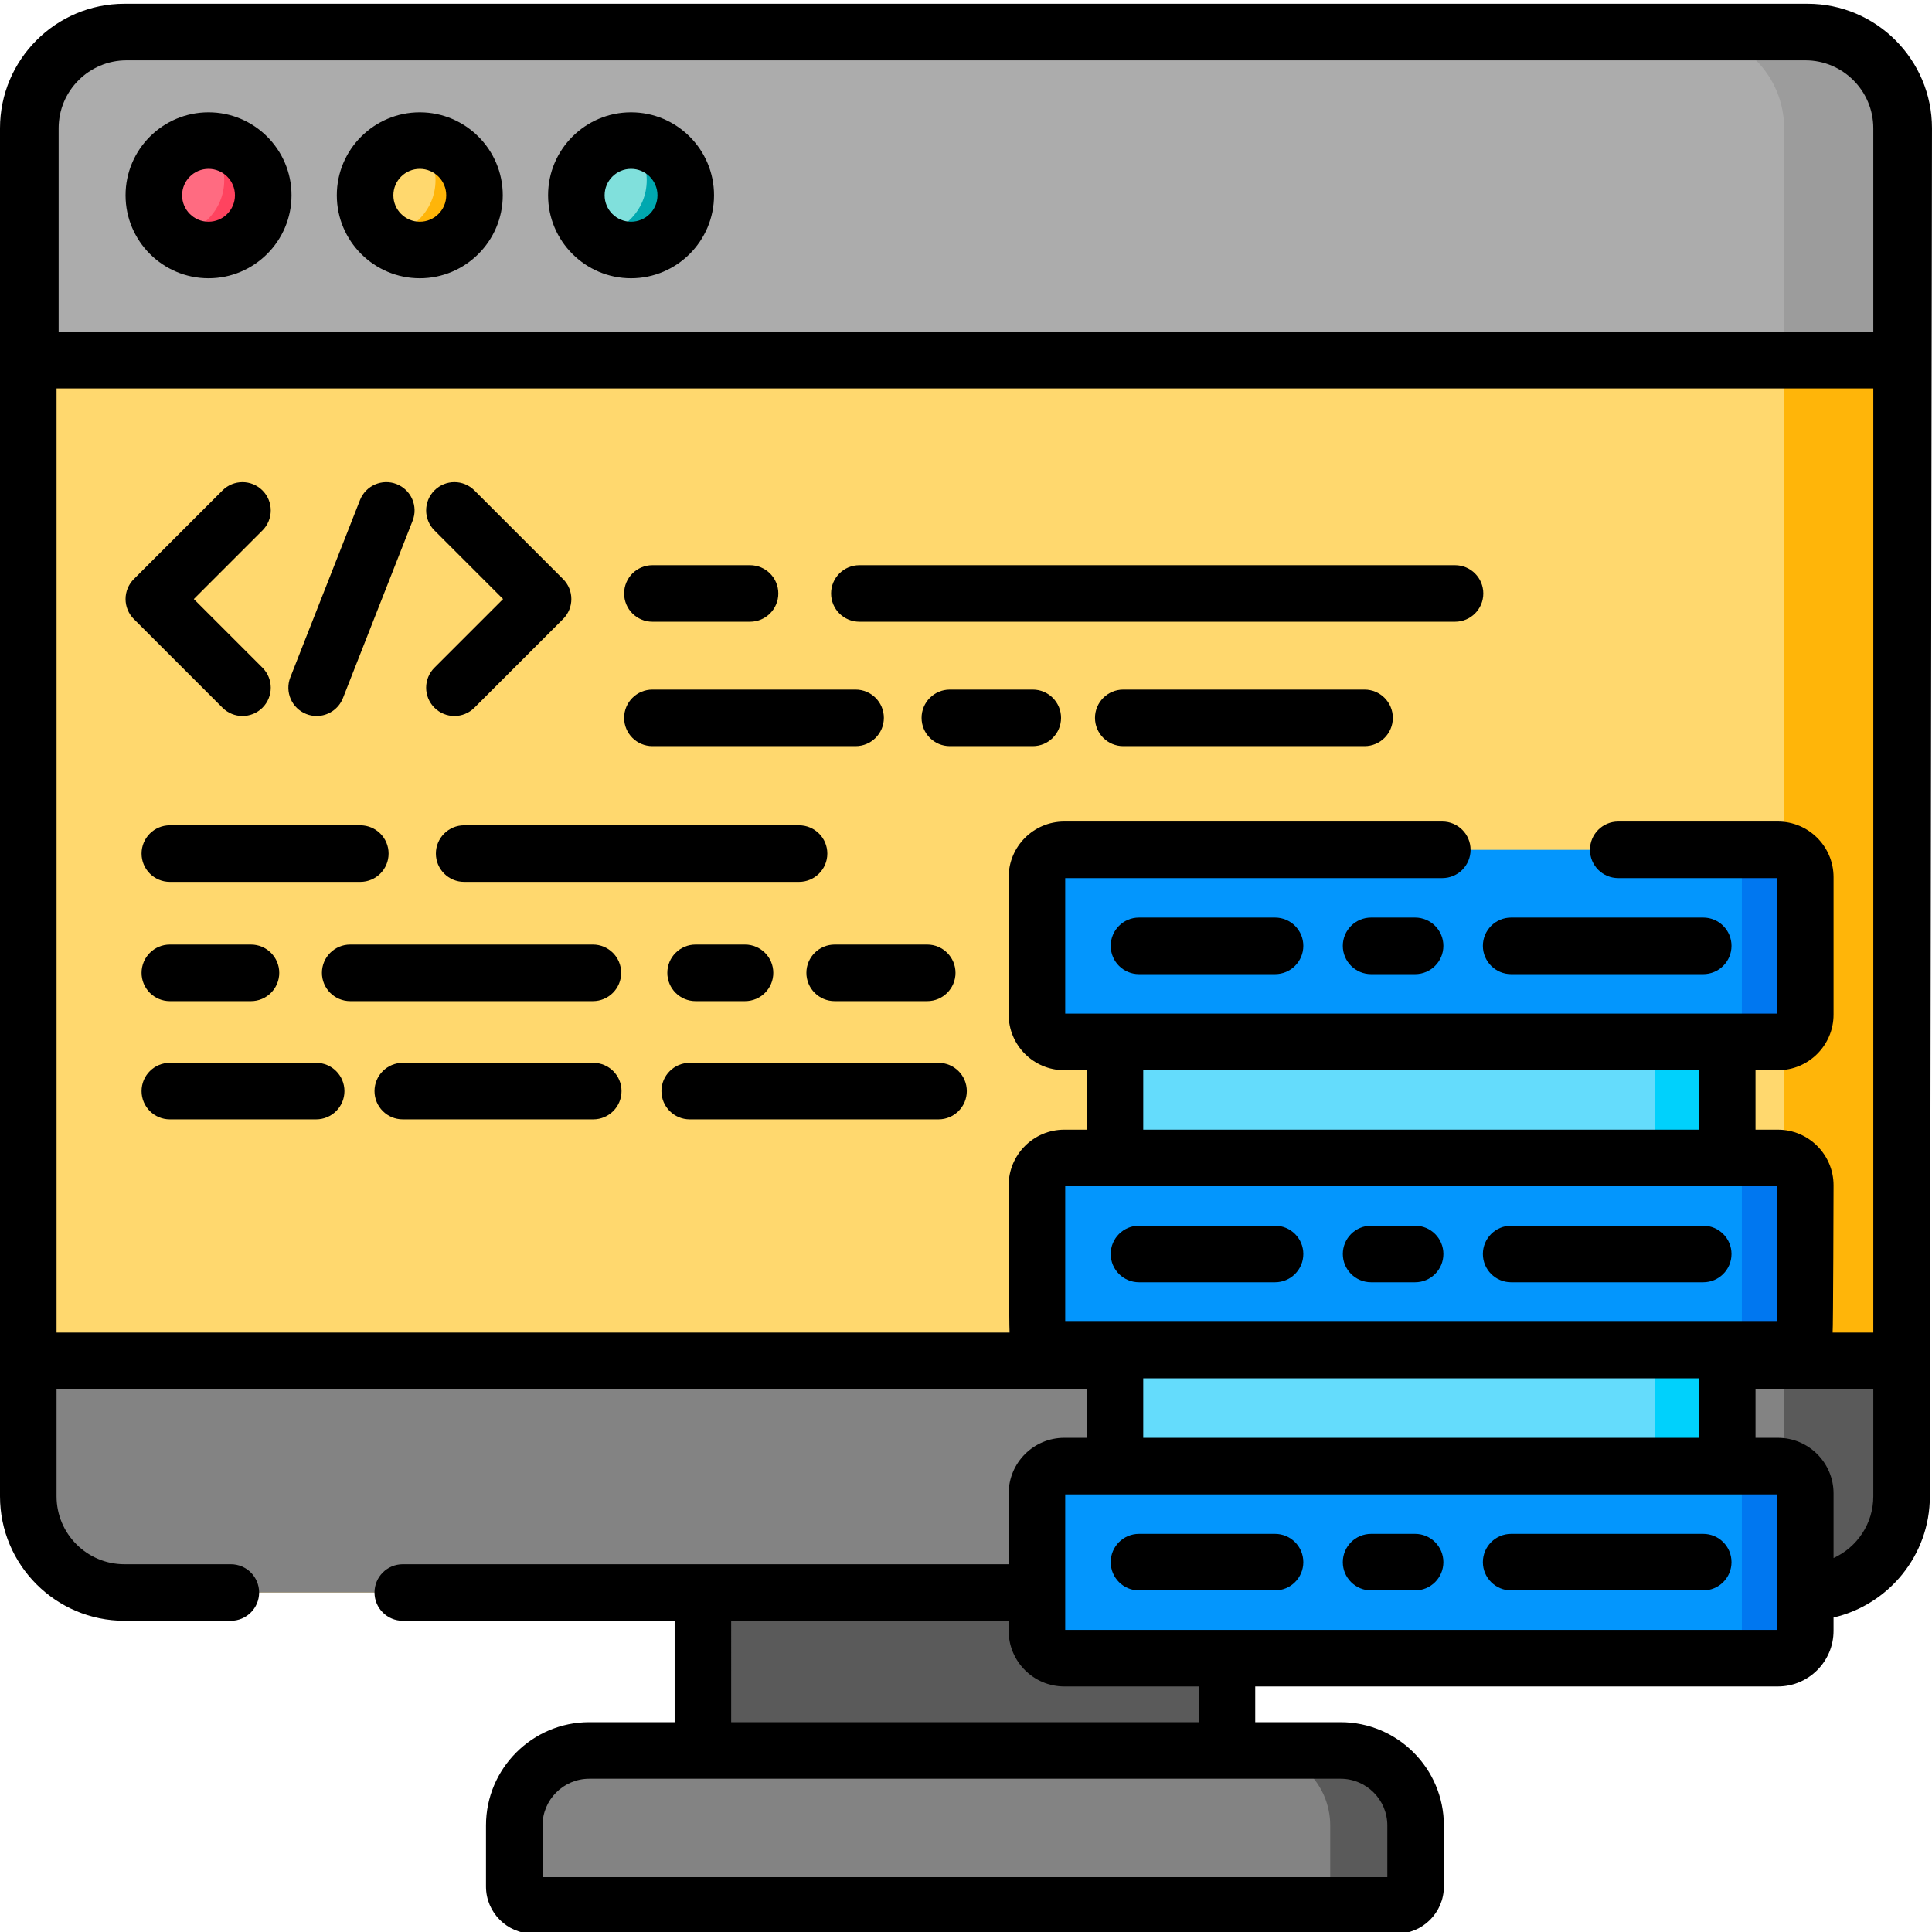
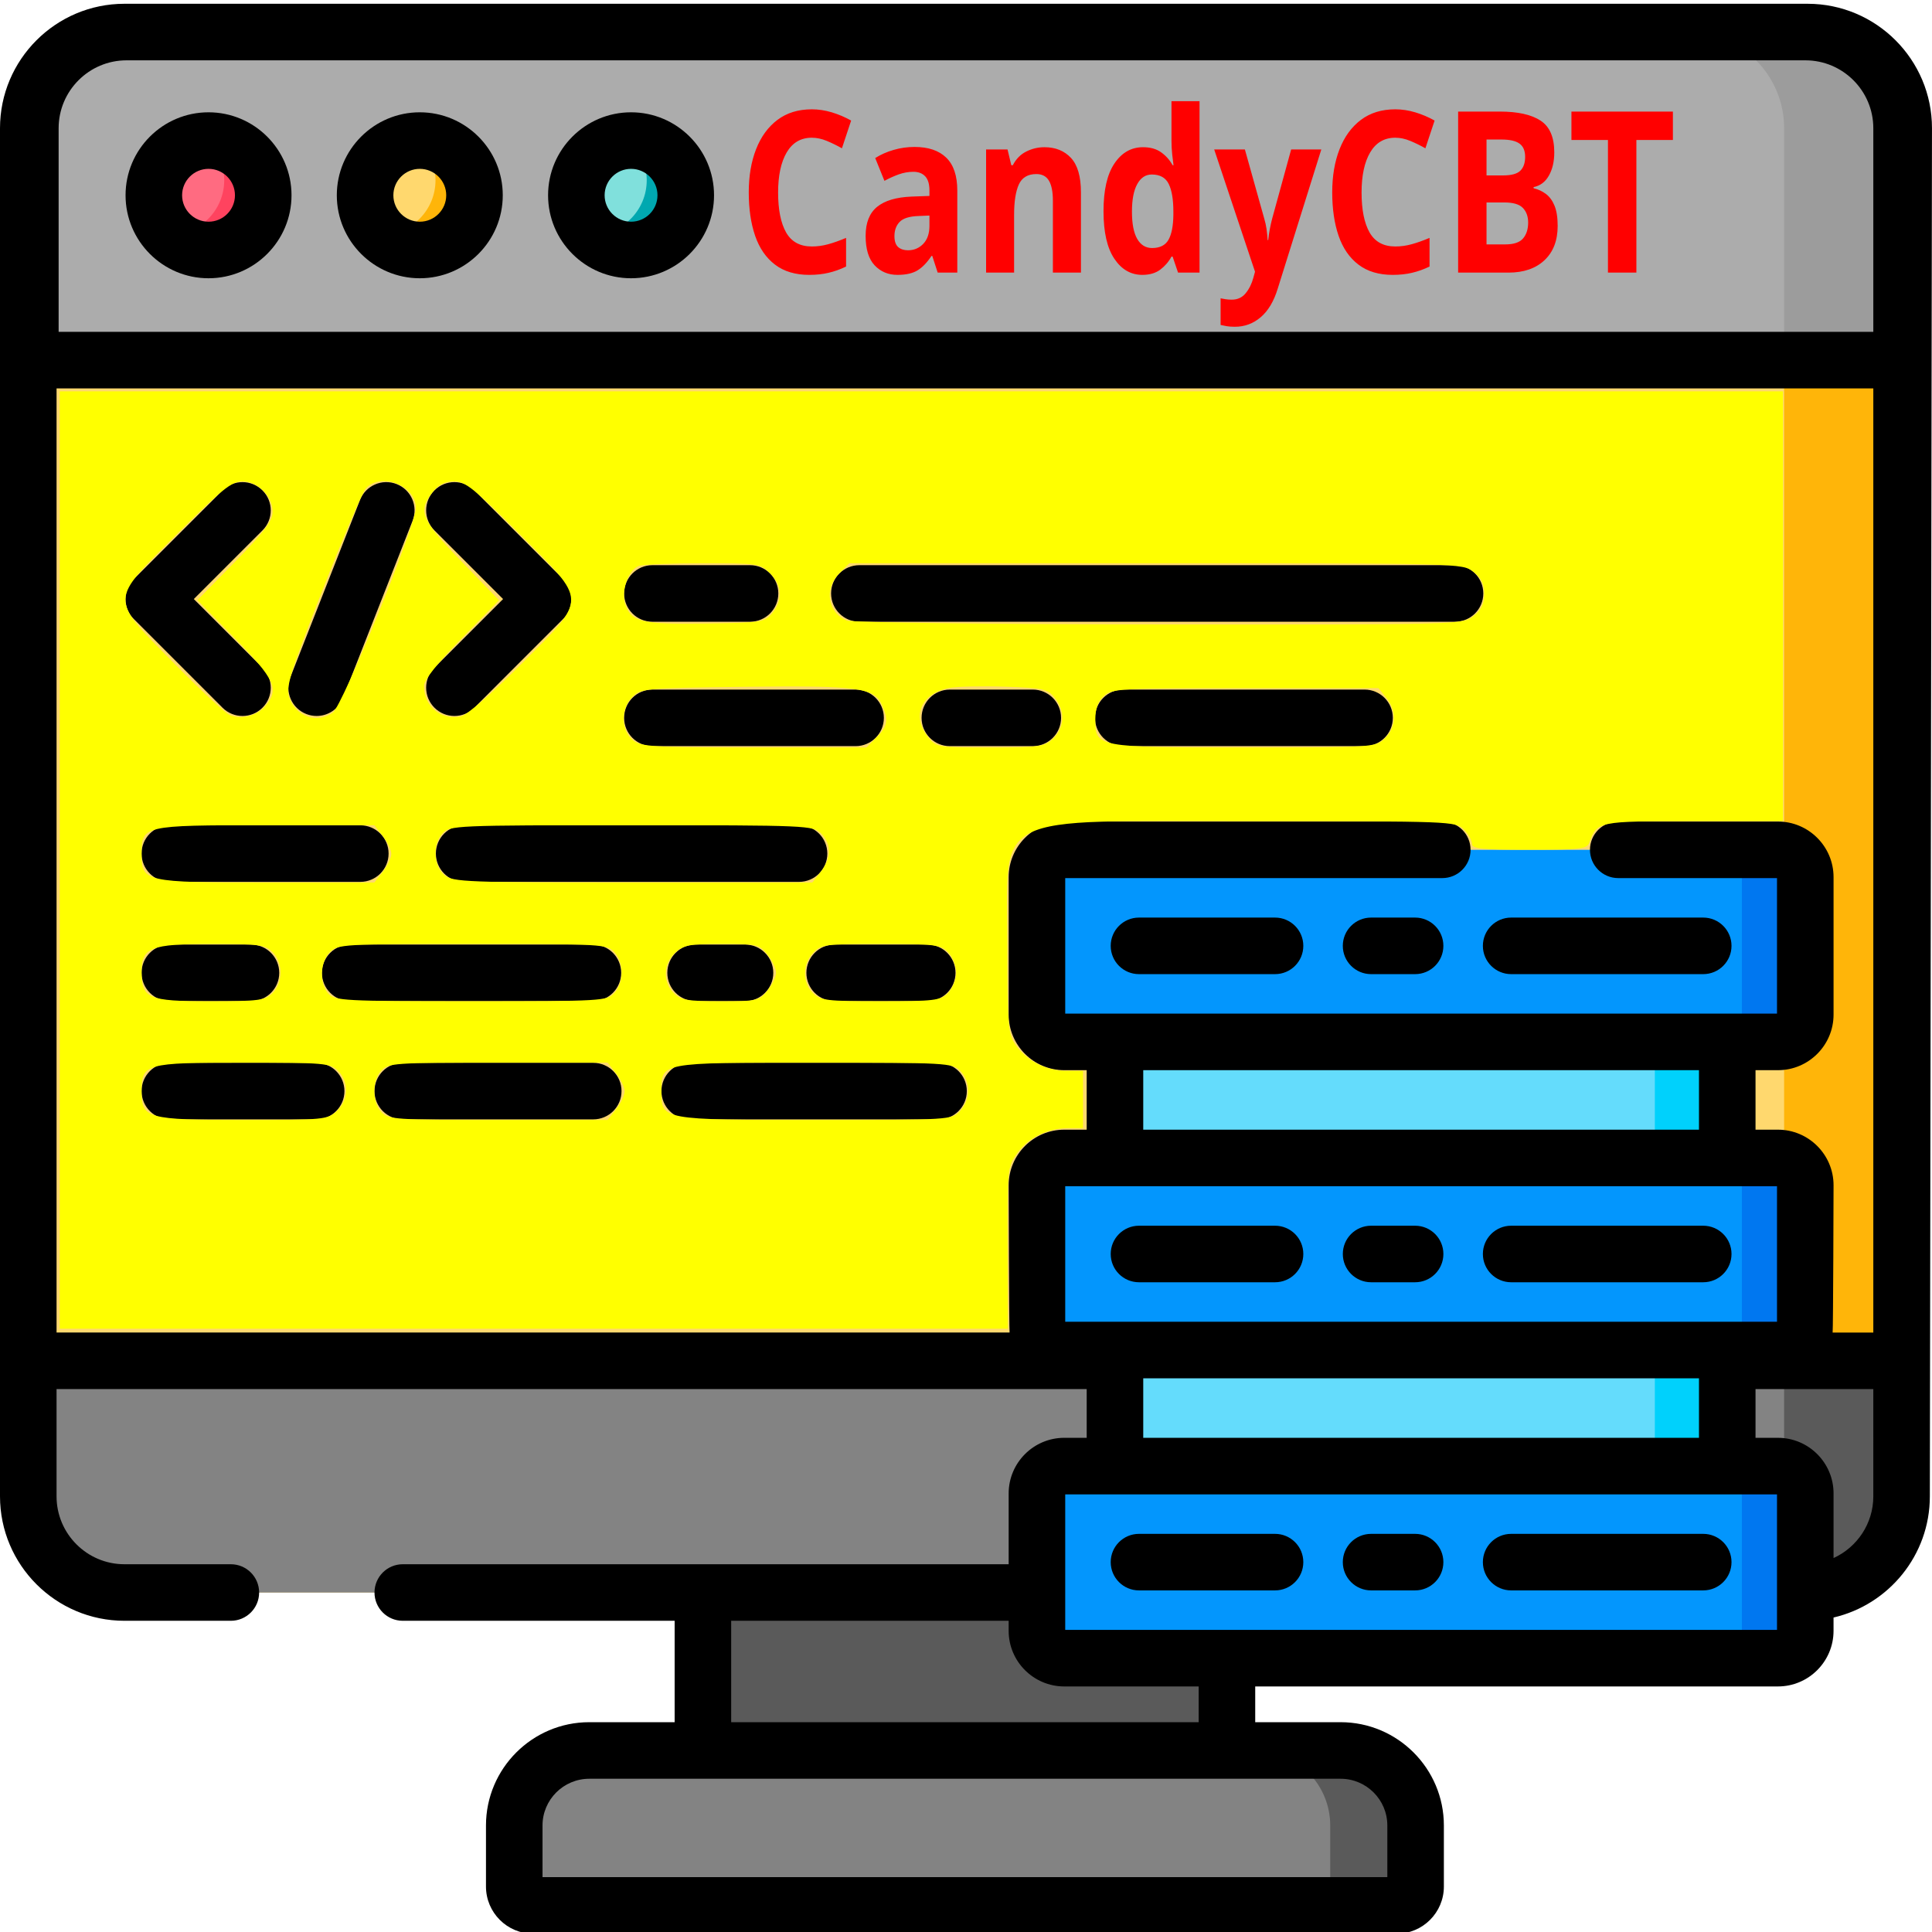
- <svg xmlns="http://www.w3.org/2000/svg" height="511pt" viewBox="0 0 511.998 511" width="511pt">
-   <path d="m478.453 421.531h-445.473c-14.078 0-25.488-11.41-25.488-25.484v-362.566c0-14.078 11.41-25.488 25.488-25.488h445.473c14.074 0 25.484 11.41 25.484 25.488v362.566c0 14.074-11.41 25.484-25.484 25.484zm0 0" fill="#ffd86e" />
-   <path d="m503.941 33.48v362.566c0 14.074-11.41 25.484-25.484 25.484h-31.133c14.078 0 25.484-11.41 25.484-25.484v-362.566c0-14.074-11.406-25.484-25.484-25.484h31.133c14.074 0 25.484 11.41 25.484 25.484zm0 0" fill="#ffb509" />
-   <path d="m503.938 360.129h-496.445v35.918c0 14.074 11.41 25.484 25.488 25.484h445.473c14.074 0 25.484-11.41 25.484-25.484zm0 0" fill="#838383" />
-   <path d="m503.941 360.129v35.918c0 14.074-11.41 25.484-25.484 25.484h-31.133c14.078 0 25.484-11.41 25.484-25.484v-35.918zm0 0" fill="#5a5a5a" />
-   <path d="m504.508 94.934h-496.461v-61.457c0-14.074 11.41-25.484 25.484-25.484h445.492c14.074 0 25.484 11.41 25.484 25.484zm0 0" fill="#acacac" />
-   <path d="m504.512 33.473v61.465h-31.703v-61.465c0-14.066-11.406-25.477-25.484-25.477h31.699c14.078 0 25.488 11.41 25.488 25.477zm0 0" fill="#9c9c9c" />
-   <path d="m186.277 421.531h138.875v41.859h-138.875zm0 0" fill="#5a5a5a" />
-   <path d="m370.152 504.453h-228.875c-2.758 0-4.996-2.238-4.996-4.996v-16.188c0-10.977 8.902-19.879 19.879-19.879h199.113c10.977 0 19.875 8.902 19.875 19.879v16.188c0 2.762-2.234 4.996-4.996 4.996zm0 0" fill="#838383" />
-   <path d="m375.148 483.266v16.195c0 2.758-2.238 4.996-4.996 4.996h-17.633v-21.191c0-10.969-8.902-19.871-19.871-19.871h22.629c10.973 0 19.871 8.898 19.871 19.871zm0 0" fill="#5a5a5a" />
-   <path d="m295.477 275.613h162.258v30.754h-162.258zm0 0" fill="#64dcfc" />
-   <path d="m295.477 357.273h162.258v30.758h-162.258zm0 0" fill="#64dcfc" />
-   <path d="m438.551 275.613h19.184v30.754h-19.184zm0 0" fill="#00d1fc" />
-   <path d="m438.551 357.273h19.184v30.758h-19.184zm0 0" fill="#00d1fc" />
-   <g fill="#0396fd">
-     <path d="m471.172 275.613h-189.129c-4 0-7.246-3.242-7.246-7.242v-36.418c0-4 3.246-7.246 7.246-7.246h189.129c4 0 7.246 3.246 7.246 7.246v36.418c0 4-3.246 7.242-7.246 7.242zm0 0" />
-     <path d="m471.172 357.273h-189.129c-4 0-7.246-3.242-7.246-7.242v-36.418c0-4 3.246-7.246 7.246-7.246h189.129c4 0 7.246 3.246 7.246 7.246v36.418c0 4-3.246 7.242-7.246 7.242zm0 0" />
-     <path d="m471.172 438.934h-189.129c-4 0-7.246-3.242-7.246-7.242v-36.418c0-4.004 3.246-7.246 7.246-7.246h189.129c4 0 7.246 3.242 7.246 7.246v36.418c0 4-3.246 7.242-7.246 7.242zm0 0" />
-   </g>
-   <path d="m478.414 231.953v36.418c0 3.996-3.234 7.242-7.242 7.242h-16.805c4.008 0 7.242-3.246 7.242-7.242v-36.418c0-3.996-3.234-7.242-7.242-7.242h16.805c4.008 0 7.242 3.246 7.242 7.242zm0 0" fill="#0077f0" />
-   <path d="m478.414 313.609v36.418c0 4.004-3.234 7.242-7.242 7.242h-16.805c4.008 0 7.242-3.238 7.242-7.242v-36.418c0-3.996-3.234-7.242-7.242-7.242h16.805c4.008 0 7.242 3.246 7.242 7.242zm0 0" fill="#0077f0" />
-   <path d="m478.414 395.277v36.414c0 3.996-3.234 7.246-7.242 7.246h-16.805c4.008 0 7.242-3.25 7.242-7.246v-36.414c0-4.008-3.234-7.246-7.242-7.246h16.805c4.008 0 7.242 3.238 7.242 7.246zm0 0" fill="#0077f0" />
-   <path d="m69.758 51.25c0 8.008-6.488 14.5-14.496 14.5-8.008 0-14.496-6.492-14.496-14.5 0-8.004 6.488-14.496 14.496-14.496 8.008 0 14.496 6.492 14.496 14.496zm0 0" fill="#ff6b81" />
-   <path d="m125.746 51.25c0 8.008-6.492 14.5-14.496 14.5-8.008 0-14.5-6.492-14.5-14.5 0-8.004 6.492-14.496 14.5-14.496 8.004 0 14.496 6.492 14.496 14.496zm0 0" fill="#ffd86e" />
-   <path d="m181.73 51.25c0 8.008-6.488 14.5-14.496 14.5-8.004 0-14.496-6.492-14.496-14.5 0-8.004 6.492-14.496 14.496-14.496 8.008 0 14.496 6.492 14.496 14.496zm0 0" fill="#80e0dc" />
-   <path d="m69.754 51.258c0 8-6.484 14.484-14.488 14.484-3.875 0-7.402-1.52-10-4.004 7.844-.172 14.156-6.586 14.156-14.477 0-4.137-1.727-7.855-4.496-10.492.113-.012.23-.012.34-.012 8.004 0 14.488 6.484 14.488 14.5zm0 0" fill="#ff435f" />
-   <path d="m125.742 51.258c0 8-6.484 14.484-14.496 14.484-3.875 0-7.395-1.52-10-4.004 7.852-.172 14.168-6.586 14.168-14.477 0-4.137-1.73-7.855-4.496-10.492.109-.012.219-.012.328-.012 8.012 0 14.496 6.484 14.496 14.5zm0 0" fill="#ffb509" />
-   <path d="m181.734 51.258c0 8-6.496 14.484-14.5 14.484-3.875 0-7.391-1.52-10-4.004 7.855-.172 14.156-6.586 14.156-14.477 0-4.137-1.727-7.855-4.496-10.492.113-.012.23-.012.34-.012 8.004 0 14.5 6.484 14.5 14.5zm0 0" fill="#00a8b0" />
-   <path d="m58.961 187.047c1.461 1.461 3.379 2.195 5.297 2.195 1.918 0 3.836-.73 5.301-2.195 2.926-2.926 2.926-7.672 0-10.598l-18.195-18.195 18.195-18.191c2.926-2.93 2.926-7.672 0-10.598-2.926-2.926-7.672-2.926-10.598 0l-23.492 23.492c-1.406 1.406-2.195 3.312-2.195 5.297 0 1.988.789 3.895 2.195 5.301zm0 0" />
-   <path d="m133.32 158.254-18.195 18.195c-2.926 2.926-2.926 7.672.004 10.598 1.461 1.461 3.379 2.195 5.297 2.195s3.836-.734 5.297-2.195l23.496-23.496c2.926-2.926 2.926-7.672 0-10.594l-23.496-23.496c-2.926-2.926-7.668-2.926-10.594 0-2.93 2.93-2.93 7.672 0 10.598zm0 0" />
-   <path d="m81.172 188.723c.898.352 1.828.52 2.738.52 2.992 0 5.816-1.805 6.977-4.754l18.457-46.988c1.516-3.852-.383-8.199-4.234-9.715-3.848-1.512-8.199.383-9.711 4.234l-18.461 46.988c-1.512 3.852.383 8.203 4.234 9.715zm0 0" />
-   <path d="m45.008 233.203h50.48c4.137 0 7.492-3.355 7.492-7.496 0-4.137-3.355-7.492-7.492-7.492h-50.48c-4.141 0-7.492 3.355-7.492 7.492 0 4.141 3.352 7.496 7.492 7.496zm0 0" />
-   <path d="m211.754 218.215h-88.75c-4.137 0-7.492 3.355-7.492 7.492 0 4.141 3.355 7.496 7.492 7.496h88.75c4.141 0 7.496-3.355 7.496-7.496 0-4.137-3.355-7.492-7.496-7.492zm0 0" />
-   <path d="m45.008 264.809h21.504c4.137 0 7.492-3.355 7.492-7.496 0-4.137-3.355-7.492-7.492-7.492h-21.504c-4.141 0-7.492 3.355-7.492 7.492 0 4.141 3.352 7.496 7.492 7.496zm0 0" />
-   <path d="m184.34 249.82c-4.141 0-7.492 3.355-7.492 7.492 0 4.141 3.352 7.496 7.492 7.496h13.094c4.141 0 7.496-3.355 7.496-7.496 0-4.137-3.355-7.492-7.496-7.492zm0 0" />
-   <path d="m164.617 257.312c0-4.137-3.355-7.492-7.492-7.492h-64.32c-4.141 0-7.492 3.355-7.492 7.492 0 4.141 3.352 7.496 7.492 7.496h64.32c4.137 0 7.492-3.355 7.492-7.496zm0 0" />
-   <path d="m213.703 257.312c0 4.141 3.355 7.496 7.492 7.496h24.527c4.141 0 7.496-3.355 7.496-7.496 0-4.137-3.355-7.492-7.496-7.492h-24.527c-4.137 0-7.492 3.355-7.492 7.492zm0 0" />
-   <path d="m172.895 164.266h25.871c4.141 0 7.496-3.355 7.496-7.496 0-4.137-3.355-7.492-7.496-7.492h-25.871c-4.141 0-7.496 3.355-7.496 7.492 0 4.141 3.355 7.496 7.496 7.496zm0 0" />
-   <path d="m227.742 164.266h157.855c4.141 0 7.492-3.355 7.492-7.496 0-4.137-3.352-7.492-7.492-7.492h-157.855c-4.141 0-7.496 3.355-7.496 7.492 0 4.141 3.355 7.496 7.496 7.496zm0 0" />
-   <path d="m361.621 182.246h-63.945c-4.137 0-7.492 3.355-7.492 7.496 0 4.137 3.355 7.492 7.492 7.492h63.945c4.137 0 7.492-3.355 7.492-7.492 0-4.141-3.355-7.496-7.492-7.496zm0 0" />
-   <path d="m273.699 182.246h-21.98c-4.141 0-7.492 3.355-7.492 7.496 0 4.137 3.352 7.492 7.492 7.492h21.98c4.141 0 7.492-3.355 7.492-7.492 0-4.141-3.352-7.496-7.492-7.496zm0 0" />
-   <path d="m172.895 197.234h53.848c4.137 0 7.492-3.355 7.492-7.492 0-4.141-3.355-7.496-7.492-7.496h-53.848c-4.141 0-7.496 3.355-7.496 7.496 0 4.137 3.355 7.492 7.496 7.492zm0 0" />
-   <path d="m157.219 281.16h-50.477c-4.141 0-7.496 3.355-7.496 7.492 0 4.137 3.355 7.492 7.496 7.492h50.477c4.137 0 7.492-3.355 7.492-7.492 0-4.137-3.355-7.492-7.492-7.492zm0 0" />
-   <path d="m83.789 281.16h-38.781c-4.141 0-7.492 3.355-7.492 7.492 0 4.137 3.352 7.492 7.492 7.492h38.781c4.141 0 7.492-3.355 7.492-7.492 0-4.137-3.352-7.492-7.492-7.492zm0 0" />
-   <path d="m248.723 281.16h-65.941c-4.141 0-7.492 3.355-7.492 7.492 0 4.137 3.352 7.492 7.492 7.492h65.941c4.137 0 7.492-3.355 7.492-7.492 0-4.137-3.355-7.492-7.492-7.492zm0 0" />
-   <path d="m337.898 242.668h-36.059c-4.137 0-7.492 3.355-7.492 7.492 0 4.141 3.355 7.496 7.492 7.496h36.059c4.141 0 7.492-3.355 7.492-7.496 0-4.137-3.352-7.492-7.492-7.492zm0 0" />
-   <path d="m400.469 257.656h50.902c4.141 0 7.496-3.355 7.496-7.496 0-4.137-3.355-7.492-7.496-7.492h-50.902c-4.141 0-7.492 3.355-7.492 7.492 0 4.141 3.355 7.496 7.492 7.496zm0 0" />
-   <path d="m375.016 242.668h-11.664c-4.141 0-7.496 3.355-7.496 7.492 0 4.141 3.355 7.496 7.496 7.496h11.664c4.141 0 7.492-3.355 7.492-7.496 0-4.137-3.352-7.492-7.492-7.492zm0 0" />
-   <path d="m301.84 339.312h36.059c4.141 0 7.492-3.352 7.492-7.492 0-4.137-3.352-7.492-7.492-7.492h-36.059c-4.137 0-7.492 3.355-7.492 7.492 0 4.141 3.355 7.492 7.492 7.492zm0 0" />
-   <path d="m400.469 339.312h50.902c4.141 0 7.496-3.352 7.496-7.492 0-4.137-3.355-7.492-7.496-7.492h-50.902c-4.141 0-7.492 3.355-7.492 7.492 0 4.141 3.355 7.492 7.492 7.492zm0 0" />
-   <path d="m363.352 339.312h11.664c4.141 0 7.496-3.352 7.496-7.492 0-4.137-3.355-7.492-7.496-7.492h-11.664c-4.141 0-7.492 3.355-7.492 7.492 0 4.141 3.352 7.492 7.492 7.492zm0 0" />
-   <path d="m337.898 405.988h-36.059c-4.137 0-7.492 3.355-7.492 7.492s3.355 7.492 7.492 7.492h36.059c4.141 0 7.492-3.355 7.492-7.492s-3.352-7.492-7.492-7.492zm0 0" />
-   <path d="m451.371 405.988h-50.902c-4.141 0-7.492 3.355-7.492 7.492s3.352 7.492 7.492 7.492h50.902c4.141 0 7.496-3.355 7.496-7.492s-3.355-7.492-7.496-7.492zm0 0" />
-   <path d="m375.016 405.988h-11.664c-4.141 0-7.496 3.355-7.496 7.492s3.355 7.492 7.496 7.492h11.664c4.141 0 7.492-3.355 7.492-7.492s-3.352-7.492-7.492-7.492zm0 0" />
-   <path d="m479.023.5h-446.043c-18.184 0-32.98 14.793-32.98 32.98v362.566c0 18.184 14.797 32.977 32.98 32.977h28.199c4.137 0 7.492-3.352 7.492-7.492 0-4.137-3.355-7.492-7.492-7.492h-28.199c-9.922 0-17.992-8.07-17.992-17.992v-28.426h272.996v12.914h-5.941c-8.129 0-14.738 6.609-14.738 14.738v18.766h-160.566c-4.137 0-7.492 3.355-7.492 7.492 0 4.141 3.355 7.492 7.492 7.492h72.047v26.875h-22.625c-15.094 0-27.371 12.281-27.371 27.371v16.188c0 6.887 5.602 12.488 12.488 12.488h228.875c6.887 0 12.488-5.602 12.488-12.488v-16.188c0-15.09-12.277-27.371-27.371-27.371h-22.625v-9.473h138.527c8.125 0 14.734-6.609 14.734-14.738v-3.527c14.605-3.391 25.523-16.496 25.523-32.113l.566-362.57c.004-18.184-14.789-32.977-32.973-32.977zm-196.73 349.281v-35.918h188.629v35.918zm20.676-50.906v-15.766h147.273v15.766zm147.273 65.891v15.77h-147.273v-15.77zm-256.473 64.258h73.535v2.668c0 8.125 6.609 14.734 14.738 14.734h35.617v9.473h-123.891zm161.504 41.863c6.828 0 12.383 5.555 12.383 12.383v13.691h-223.883v-13.691c0-6.828 5.559-12.383 12.387-12.383zm115.648-39.449h-188.629v-35.914h188.629zm25.523-35.391c0 7.258-4.328 13.512-10.535 16.352v-17.129c0-8.125-6.613-14.734-14.738-14.734h-5.941v-12.914h31.215zm0-43.41h-10.781c.152-.848.246-39.023.246-39.023 0-8.129-6.613-14.738-14.738-14.738h-5.941v-15.766h5.941c8.125 0 14.738-6.613 14.738-14.738v-36.418c0-8.125-6.613-14.738-14.738-14.738h-42.324c-4.141 0-7.492 3.355-7.492 7.496 0 4.137 3.352 7.492 7.492 7.492h42.074v35.918h-188.629v-35.918h99.93c4.141 0 7.492-3.355 7.492-7.492 0-4.141-3.352-7.496-7.492-7.496h-100.18c-8.129 0-14.738 6.613-14.738 14.738v36.418c0 8.125 6.609 14.738 14.738 14.738h5.941v15.766h-5.941c-8.129 0-14.738 6.613-14.738 14.738 0 0 .094 38.176.246 39.023h-252.562v-250.207h481.457zm0-265.195h-480.906v-53.965c0-9.918 8.07-17.988 17.992-17.988h444.922c9.922 0 17.992 8.07 17.992 17.992zm0 0" />
-   <path d="m55.262 29.262c-12.125 0-21.988 9.863-21.988 21.988s9.863 21.992 21.988 21.992 21.992-9.867 21.992-21.992-9.867-21.988-21.992-21.988zm0 28.992c-3.859 0-7.004-3.141-7.004-7.004 0-3.859 3.145-7.004 7.004-7.004 3.863 0 7.004 3.145 7.004 7.004 0 3.863-3.141 7.004-7.004 7.004zm0 0" />
-   <path d="m111.25 29.262c-12.125 0-21.992 9.863-21.992 21.988s9.867 21.992 21.992 21.992 21.988-9.867 21.988-21.992-9.867-21.988-21.988-21.988zm0 28.992c-3.863 0-7.004-3.141-7.004-7.004 0-3.859 3.141-7.004 7.004-7.004 3.859 0 7.004 3.145 7.004 7.004 0 3.863-3.145 7.004-7.004 7.004zm0 0" />
-   <path d="m167.234 29.262c-12.125 0-21.988 9.863-21.988 21.988s9.863 21.992 21.988 21.992 21.992-9.867 21.992-21.992-9.867-21.988-21.992-21.988zm0 28.992c-3.859 0-7.004-3.141-7.004-7.004 0-3.859 3.145-7.004 7.004-7.004 3.863 0 7.004 3.145 7.004 7.004 0 3.863-3.141 7.004-7.004 7.004zm0 0" />
+ <svg xmlns="http://www.w3.org/2000/svg" height="180.269mm" viewBox="0 0 511.998 511" width="180.269mm" version="1.1" id="svg114" enable-background="new">
+   <defs id="defs118" />
+   <path d="M 478.453,421.531 H 32.98 c -14.078,0 -25.488,-11.41 -25.488,-25.484 V 33.48 c 0,-14.078 11.41,-25.488 25.488,-25.488 H 478.453 c 14.074,0 25.484,11.41 25.484,25.488 V 396.047 c 0,14.074 -11.41,25.484 -25.484,25.484 z m 0,0" id="path2" style="fill:#ffd86e" />
+   <path d="M 503.941,33.48 V 396.047 c 0,14.074 -11.41,25.484 -25.484,25.484 h -31.133 c 14.078,0 25.484,-11.41 25.484,-25.484 V 33.48 c 0,-14.074 -11.406,-25.484 -25.484,-25.484 h 31.133 c 14.074,0 25.484,11.41 25.484,25.484 z m 0,0" id="path4" style="fill:#ffb509" />
+   <path d="M 503.938,360.129 H 7.492 v 35.918 c 0,14.074 11.41,25.484 25.488,25.484 H 478.453 c 14.074,0 25.484,-11.41 25.484,-25.484 z m 0,0" id="path6" style="fill:#838383" />
+   <path d="m 503.941,360.129 v 35.918 c 0,14.074 -11.41,25.484 -25.484,25.484 h -31.133 c 14.078,0 25.484,-11.41 25.484,-25.484 v -35.918 z m 0,0" id="path8" style="fill:#5a5a5a" />
+   <path d="M 504.508,94.934 H 8.047 V 33.477 c 0,-14.074 11.41,-25.484 25.484,-25.484 h 445.492 c 14.074,0 25.484,11.41 25.484,25.484 z m 0,0" id="path10" style="fill:#acacac" />
+   <path d="M 504.512,33.473 V 94.938 H 472.809 V 33.473 c 0,-14.066 -11.406,-25.477 -25.484,-25.477 h 31.699 c 14.078,0 25.488,11.41 25.488,25.477 z m 0,0" id="path12" style="fill:#9c9c9c" />
+   <path d="m 186.277,421.531 h 138.875 v 41.859 h -138.875 z m 0,0" id="path14" style="fill:#5a5a5a" />
+   <path d="m 370.152,504.453 h -228.875 c -2.758,0 -4.996,-2.238 -4.996,-4.996 v -16.188 c 0,-10.977 8.902,-19.879 19.879,-19.879 h 199.113 c 10.977,0 19.875,8.902 19.875,19.879 v 16.188 c 0,2.762 -2.234,4.996 -4.996,4.996 z m 0,0" id="path16" style="fill:#838383" />
+   <path d="m 375.148,483.266 v 16.195 c 0,2.758 -2.238,4.996 -4.996,4.996 h -17.633 v -21.191 c 0,-10.969 -8.902,-19.871 -19.871,-19.871 h 22.629 c 10.973,0 19.871,8.898 19.871,19.871 z m 0,0" id="path18" style="fill:#5a5a5a" />
+   <path d="m 295.477,275.613 h 162.258 v 30.754 H 295.477 Z m 0,0" id="path20" style="fill:#64dcfc" />
+   <path d="m 295.477,357.273 h 162.258 v 30.758 H 295.477 Z m 0,0" id="path22" style="fill:#64dcfc" />
+   <path d="m 438.551,275.613 h 19.184 v 30.754 h -19.184 z m 0,0" id="path24" style="fill:#00d1fc" />
+   <path d="m 438.551,357.273 h 19.184 v 30.758 h -19.184 z m 0,0" id="path26" style="fill:#00d1fc" />
+   <path style="fill:#0396fd" id="path28" d="m 471.172,275.613 h -189.129 c -4,0 -7.246,-3.242 -7.246,-7.242 v -36.418 c 0,-4 3.246,-7.246 7.246,-7.246 h 189.129 c 4,0 7.246,3.246 7.246,7.246 v 36.418 c 0,4 -3.246,7.242 -7.246,7.242 z m 0,0" />
+   <path style="fill:#0396fd" id="path30" d="m 471.172,357.273 h -189.129 c -4,0 -7.246,-3.242 -7.246,-7.242 v -36.418 c 0,-4 3.246,-7.246 7.246,-7.246 h 189.129 c 4,0 7.246,3.246 7.246,7.246 v 36.418 c 0,4 -3.246,7.242 -7.246,7.242 z m 0,0" />
+   <path style="fill:#0396fd" id="path32" d="m 471.172,438.934 h -189.129 c -4,0 -7.246,-3.242 -7.246,-7.242 v -36.418 c 0,-4.004 3.246,-7.246 7.246,-7.246 h 189.129 c 4,0 7.246,3.242 7.246,7.246 v 36.418 c 0,4 -3.246,7.242 -7.246,7.242 z m 0,0" />
+   <path d="m 478.414,231.953 v 36.418 c 0,3.996 -3.234,7.242 -7.242,7.242 h -16.805 c 4.008,0 7.242,-3.246 7.242,-7.242 v -36.418 c 0,-3.996 -3.234,-7.242 -7.242,-7.242 h 16.805 c 4.008,0 7.242,3.246 7.242,7.242 z m 0,0" id="path36" style="fill:#0077f0" />
+   <path d="m 478.414,313.609 v 36.418 c 0,4.004 -3.234,7.242 -7.242,7.242 h -16.805 c 4.008,0 7.242,-3.238 7.242,-7.242 v -36.418 c 0,-3.996 -3.234,-7.242 -7.242,-7.242 h 16.805 c 4.008,0 7.242,3.246 7.242,7.242 z m 0,0" id="path38" style="fill:#0077f0" />
+   <path d="m 478.414,395.277 v 36.414 c 0,3.996 -3.234,7.246 -7.242,7.246 h -16.805 c 4.008,0 7.242,-3.25 7.242,-7.246 v -36.414 c 0,-4.008 -3.234,-7.246 -7.242,-7.246 h 16.805 c 4.008,0 7.242,3.238 7.242,7.246 z m 0,0" id="path40" style="fill:#0077f0" />
+   <path d="m 69.758,51.25 c 0,8.008 -6.488,14.5 -14.496,14.5 -8.008,0 -14.496,-6.492 -14.496,-14.5 0,-8.004 6.488,-14.496 14.496,-14.496 8.008,0 14.496,6.492 14.496,14.496 z m 0,0" id="path42" style="fill:#ff6b81" />
+   <path d="m 125.746,51.25 c 0,8.008 -6.492,14.5 -14.496,14.5 -8.008,0 -14.5,-6.492 -14.5,-14.5 0,-8.004 6.492,-14.496 14.5,-14.496 8.004,0 14.496,6.492 14.496,14.496 z m 0,0" id="path44" style="fill:#ffd86e" />
+   <path d="m 181.73,51.25 c 0,8.008 -6.488,14.5 -14.496,14.5 -8.004,0 -14.496,-6.492 -14.496,-14.5 0,-8.004 6.492,-14.496 14.496,-14.496 8.008,0 14.496,6.492 14.496,14.496 z m 0,0" id="path46" style="fill:#80e0dc" />
+   <path d="m 69.754,51.258 c 0,8 -6.484,14.484 -14.488,14.484 -3.875,0 -7.402,-1.52 -10,-4.004 7.844,-0.172 14.156,-6.586 14.156,-14.477 0,-4.137 -1.727,-7.855 -4.496,-10.492 0.113,-0.012 0.23,-0.012 0.34,-0.012 8.004,0 14.488,6.484 14.488,14.5 z m 0,0" id="path48" style="fill:#ff435f" />
+   <path d="m 125.742,51.258 c 0,8 -6.484,14.484 -14.496,14.484 -3.875,0 -7.395,-1.52 -10,-4.004 7.852,-0.172 14.168,-6.586 14.168,-14.477 0,-4.137 -1.73,-7.855 -4.496,-10.492 0.109,-0.012 0.219,-0.012 0.328,-0.012 8.012,0 14.496,6.484 14.496,14.5 z m 0,0" id="path50" style="fill:#ffb509" />
+   <path d="m 181.734,51.258 c 0,8 -6.496,14.484 -14.5,14.484 -3.875,0 -7.391,-1.52 -10,-4.004 7.855,-0.172 14.156,-6.586 14.156,-14.477 0,-4.137 -1.727,-7.855 -4.496,-10.492 0.113,-0.012 0.23,-0.012 0.34,-0.012 8.004,0 14.5,6.484 14.5,14.5 z m 0,0" id="path52" style="fill:#00a8b0" />
+   <path d="m 58.961,187.047 c 1.461,1.461 3.379,2.195 5.297,2.195 1.918,0 3.836,-0.73 5.301,-2.195 2.926,-2.926 2.926,-7.672 0,-10.598 L 51.363,158.254 69.559,140.062 c 2.926,-2.93 2.926,-7.672 0,-10.598 -2.926,-2.926 -7.672,-2.926 -10.598,0 L 35.469,152.957 c -1.406,1.406 -2.195,3.312 -2.195,5.297 0,1.988 0.789,3.895 2.195,5.301 z m 0,0" id="path54" />
+   <path d="M 133.32,158.254 115.125,176.449 c -2.926,2.926 -2.926,7.672 0.004,10.598 1.461,1.461 3.379,2.195 5.297,2.195 1.918,0 3.836,-0.734 5.297,-2.195 l 23.496,-23.496 c 2.926,-2.926 2.926,-7.672 0,-10.594 l -23.496,-23.496 c -2.926,-2.926 -7.668,-2.926 -10.594,0 -2.93,2.93 -2.93,7.672 0,10.598 z m 0,0" id="path56" />
+   <path d="m 81.172,188.723 c 0.898,0.352 1.828,0.52 2.738,0.52 2.992,0 5.816,-1.805 6.977,-4.754 L 109.344,137.5 c 1.516,-3.852 -0.383,-8.199 -4.234,-9.715 -3.848,-1.512 -8.199,0.383 -9.711,4.234 L 76.938,179.008 c -1.512,3.852 0.383,8.203 4.234,9.715 z m 0,0" id="path58" />
+   <path d="m 45.008,233.203 h 50.48 c 4.137,0 7.492,-3.355 7.492,-7.496 0,-4.137 -3.355,-7.492 -7.492,-7.492 H 45.008 c -4.141,0 -7.492,3.355 -7.492,7.492 0,4.141 3.352,7.496 7.492,7.496 z m 0,0" id="path60" />
+   <path d="m 211.754,218.215 h -88.75 c -4.137,0 -7.492,3.355 -7.492,7.492 0,4.141 3.355,7.496 7.492,7.496 h 88.75 c 4.141,0 7.496,-3.355 7.496,-7.496 0,-4.137 -3.355,-7.492 -7.496,-7.492 z m 0,0" id="path62" />
+   <path d="m 45.008,264.809 h 21.504 c 4.137,0 7.492,-3.355 7.492,-7.496 0,-4.137 -3.355,-7.492 -7.492,-7.492 H 45.008 c -4.141,0 -7.492,3.355 -7.492,7.492 0,4.141 3.352,7.496 7.492,7.496 z m 0,0" id="path64" />
+   <path d="m 184.34,249.82 c -4.141,0 -7.492,3.355 -7.492,7.492 0,4.141 3.352,7.496 7.492,7.496 h 13.094 c 4.141,0 7.496,-3.355 7.496,-7.496 0,-4.137 -3.355,-7.492 -7.496,-7.492 z m 0,0" id="path66" />
+   <path d="m 164.617,257.312 c 0,-4.137 -3.355,-7.492 -7.492,-7.492 H 92.805 c -4.141,0 -7.492,3.355 -7.492,7.492 0,4.141 3.352,7.496 7.492,7.496 H 157.125 c 4.137,0 7.492,-3.355 7.492,-7.496 z m 0,0" id="path68" />
+   <path d="m 213.703,257.312 c 0,4.141 3.355,7.496 7.492,7.496 h 24.527 c 4.141,0 7.496,-3.355 7.496,-7.496 0,-4.137 -3.355,-7.492 -7.496,-7.492 h -24.527 c -4.137,0 -7.492,3.355 -7.492,7.492 z m 0,0" id="path70" />
+   <path d="m 172.895,164.266 h 25.871 c 4.141,0 7.496,-3.355 7.496,-7.496 0,-4.137 -3.355,-7.492 -7.496,-7.492 h -25.871 c -4.141,0 -7.496,3.355 -7.496,7.492 0,4.141 3.355,7.496 7.496,7.496 z m 0,0" id="path72" />
+   <path d="m 227.742,164.266 h 157.855 c 4.141,0 7.492,-3.355 7.492,-7.496 0,-4.137 -3.352,-7.492 -7.492,-7.492 H 227.742 c -4.141,0 -7.496,3.355 -7.496,7.492 0,4.141 3.355,7.496 7.496,7.496 z m 0,0" id="path74" />
+   <path d="m 361.621,182.246 h -63.945 c -4.137,0 -7.492,3.355 -7.492,7.496 0,4.137 3.355,7.492 7.492,7.492 h 63.945 c 4.137,0 7.492,-3.355 7.492,-7.492 0,-4.141 -3.355,-7.496 -7.492,-7.496 z m 0,0" id="path76" />
+   <path d="m 273.699,182.246 h -21.98 c -4.141,0 -7.492,3.355 -7.492,7.496 0,4.137 3.352,7.492 7.492,7.492 h 21.98 c 4.141,0 7.492,-3.355 7.492,-7.492 0,-4.141 -3.352,-7.496 -7.492,-7.496 z m 0,0" id="path78" />
+   <path d="m 172.895,197.234 h 53.848 c 4.137,0 7.492,-3.355 7.492,-7.492 0,-4.141 -3.355,-7.496 -7.492,-7.496 h -53.848 c -4.141,0 -7.496,3.355 -7.496,7.496 0,4.137 3.355,7.492 7.496,7.492 z m 0,0" id="path80" />
+   <path d="m 157.219,281.16 h -50.477 c -4.141,0 -7.496,3.355 -7.496,7.492 0,4.137 3.355,7.492 7.496,7.492 h 50.477 c 4.137,0 7.492,-3.355 7.492,-7.492 0,-4.137 -3.355,-7.492 -7.492,-7.492 z m 0,0" id="path82" />
+   <path d="m 83.789,281.16 h -38.781 c -4.141,0 -7.492,3.355 -7.492,7.492 0,4.137 3.352,7.492 7.492,7.492 h 38.781 c 4.141,0 7.492,-3.355 7.492,-7.492 0,-4.137 -3.352,-7.492 -7.492,-7.492 z m 0,0" id="path84" />
+   <path d="m 248.723,281.16 h -65.941 c -4.141,0 -7.492,3.355 -7.492,7.492 0,4.137 3.352,7.492 7.492,7.492 h 65.941 c 4.137,0 7.492,-3.355 7.492,-7.492 0,-4.137 -3.355,-7.492 -7.492,-7.492 z m 0,0" id="path86" />
+   <path d="m 337.898,242.668 h -36.059 c -4.137,0 -7.492,3.355 -7.492,7.492 0,4.141 3.355,7.496 7.492,7.496 h 36.059 c 4.141,0 7.492,-3.355 7.492,-7.496 0,-4.137 -3.352,-7.492 -7.492,-7.492 z m 0,0" id="path88" />
+   <path d="m 400.469,257.656 h 50.902 c 4.141,0 7.496,-3.355 7.496,-7.496 0,-4.137 -3.355,-7.492 -7.496,-7.492 h -50.902 c -4.141,0 -7.492,3.355 -7.492,7.492 0,4.141 3.355,7.496 7.492,7.496 z m 0,0" id="path90" />
+   <path d="m 375.016,242.668 h -11.664 c -4.141,0 -7.496,3.355 -7.496,7.492 0,4.141 3.355,7.496 7.496,7.496 h 11.664 c 4.141,0 7.492,-3.355 7.492,-7.496 0,-4.137 -3.352,-7.492 -7.492,-7.492 z m 0,0" id="path92" />
+   <path d="m 301.84,339.312 h 36.059 c 4.141,0 7.492,-3.352 7.492,-7.492 0,-4.137 -3.352,-7.492 -7.492,-7.492 h -36.059 c -4.137,0 -7.492,3.355 -7.492,7.492 0,4.141 3.355,7.492 7.492,7.492 z m 0,0" id="path94" />
+   <path d="m 400.469,339.312 h 50.902 c 4.141,0 7.496,-3.352 7.496,-7.492 0,-4.137 -3.355,-7.492 -7.496,-7.492 h -50.902 c -4.141,0 -7.492,3.355 -7.492,7.492 0,4.141 3.355,7.492 7.492,7.492 z m 0,0" id="path96" />
+   <path d="m 363.352,339.312 h 11.664 c 4.141,0 7.496,-3.352 7.496,-7.492 0,-4.137 -3.355,-7.492 -7.496,-7.492 h -11.664 c -4.141,0 -7.492,3.355 -7.492,7.492 0,4.141 3.352,7.492 7.492,7.492 z m 0,0" id="path98" />
+   <path d="m 337.898,405.988 h -36.059 c -4.137,0 -7.492,3.355 -7.492,7.492 0,4.137 3.355,7.492 7.492,7.492 h 36.059 c 4.141,0 7.492,-3.355 7.492,-7.492 0,-4.137 -3.352,-7.492 -7.492,-7.492 z m 0,0" id="path100" />
+   <path d="m 451.371,405.988 h -50.902 c -4.141,0 -7.492,3.355 -7.492,7.492 0,4.137 3.352,7.492 7.492,7.492 h 50.902 c 4.141,0 7.496,-3.355 7.496,-7.492 0,-4.137 -3.355,-7.492 -7.496,-7.492 z m 0,0" id="path102" />
+   <path d="m 375.016,405.988 h -11.664 c -4.141,0 -7.496,3.355 -7.496,7.492 0,4.137 3.355,7.492 7.496,7.492 h 11.664 c 4.141,0 7.492,-3.355 7.492,-7.492 0,-4.137 -3.352,-7.492 -7.492,-7.492 z m 0,0" id="path104" />
+   <path d="M 479.023,0.5 H 32.98 C 14.797,0.5 0,15.293 0,33.48 V 396.047 c 0,18.184 14.797,32.977 32.98,32.977 h 28.199 c 4.137,0 7.492,-3.352 7.492,-7.492 0,-4.137 -3.355,-7.492 -7.492,-7.492 H 32.98 c -9.922,0 -17.992,-8.07 -17.992,-17.992 V 367.621 H 287.984 v 12.914 h -5.941 c -8.129,0 -14.738,6.609 -14.738,14.738 v 18.766 H 106.738 c -4.137,0 -7.492,3.355 -7.492,7.492 0,4.141 3.355,7.492 7.492,7.492 h 72.047 v 26.875 h -22.625 c -15.094,0 -27.371,12.281 -27.371,27.371 v 16.188 c 0,6.887 5.602,12.488 12.488,12.488 h 228.875 c 6.887,0 12.488,-5.602 12.488,-12.488 v -16.188 c 0,-15.09 -12.277,-27.371 -27.371,-27.371 h -22.625 v -9.473 h 138.527 c 8.125,0 14.734,-6.609 14.734,-14.738 v -3.527 c 14.605,-3.391 25.523,-16.496 25.523,-32.113 l 0.566,-362.57 C 512,15.293 497.207,0.5 479.023,0.5 Z M 282.293,349.781 v -35.918 h 188.629 v 35.918 z M 302.969,298.875 V 283.109 H 450.242 V 298.875 Z m 147.273,65.891 v 15.77 H 302.969 v -15.77 z m -256.473,64.258 h 73.535 v 2.668 c 0,8.125 6.609,14.734 14.738,14.734 h 35.617 v 9.473 H 193.77 Z m 161.504,41.863 c 6.828,0 12.383,5.555 12.383,12.383 v 13.691 H 143.773 v -13.691 c 0,-6.828 5.559,-12.383 12.387,-12.383 z M 470.922,431.438 h -188.629 v -35.914 h 188.629 z m 25.523,-35.391 c 0,7.258 -4.328,13.512 -10.535,16.352 v -17.129 c 0,-8.125 -6.613,-14.734 -14.738,-14.734 h -5.941 v -12.914 h 31.215 z m 0,-43.41 h -10.781 c 0.152,-0.848 0.246,-39.023 0.246,-39.023 0,-8.129 -6.613,-14.738 -14.738,-14.738 h -5.941 v -15.766 h 5.941 c 8.125,0 14.738,-6.613 14.738,-14.738 v -36.418 c 0,-8.125 -6.613,-14.738 -14.738,-14.738 h -42.324 c -4.141,0 -7.492,3.355 -7.492,7.496 0,4.137 3.352,7.492 7.492,7.492 h 42.074 v 35.918 h -188.629 v -35.918 h 99.93 c 4.141,0 7.492,-3.355 7.492,-7.492 0,-4.141 -3.352,-7.496 -7.492,-7.496 H 282.043 c -8.129,0 -14.738,6.613 -14.738,14.738 v 36.418 c 0,8.125 6.609,14.738 14.738,14.738 h 5.941 V 298.875 h -5.941 c -8.129,0 -14.738,6.613 -14.738,14.738 0,0 0.094,38.176 0.246,39.023 H 14.988 V 102.43 H 496.445 Z m 0,-265.195 H 15.539 V 33.477 c 0,-9.918 8.07,-17.988 17.992,-17.988 h 444.922 c 9.922,0 17.992,8.07 17.992,17.992 z m 0,0" id="path106" />
+   <path d="m 55.262,29.262 c -12.125,0 -21.988,9.863 -21.988,21.988 0,12.125 9.863,21.992 21.988,21.992 12.125,0 21.992,-9.867 21.992,-21.992 0,-12.125 -9.867,-21.988 -21.992,-21.988 z m 0,28.992 c -3.859,0 -7.004,-3.141 -7.004,-7.004 0,-3.859 3.145,-7.004 7.004,-7.004 3.863,0 7.004,3.145 7.004,7.004 0,3.863 -3.141,7.004 -7.004,7.004 z m 0,0" id="path108" />
+   <path d="m 111.25,29.262 c -12.125,0 -21.992,9.863 -21.992,21.988 0,12.125 9.867,21.992 21.992,21.992 12.125,0 21.988,-9.867 21.988,-21.992 0,-12.125 -9.867,-21.988 -21.988,-21.988 z m 0,28.992 c -3.863,0 -7.004,-3.141 -7.004,-7.004 0,-3.859 3.141,-7.004 7.004,-7.004 3.859,0 7.004,3.145 7.004,7.004 0,3.863 -3.145,7.004 -7.004,7.004 z m 0,0" id="path110" />
+   <path d="m 167.234,29.262 c -12.125,0 -21.988,9.863 -21.988,21.988 0,12.125 9.863,21.992 21.988,21.992 12.125,0 21.992,-9.867 21.992,-21.992 0,-12.125 -9.867,-21.988 -21.992,-21.988 z m 0,28.992 c -3.859,0 -7.004,-3.141 -7.004,-7.004 0,-3.859 3.145,-7.004 7.004,-7.004 3.863,0 7.004,3.145 7.004,7.004 0,3.863 -3.141,7.004 -7.004,7.004 z m 0,0" id="path112" />
+   <path style="fill:#ffff00;stroke-width:1.444" d="M 21.066,303.295 V 138.013 H 324.924 628.781 v 75.784 75.784 h -31.533 c -33.722,0 -34.109,0.08 -36.768,7.578 -0.796,2.243 -3.164,2.526 -21.15,2.526 -17.042,0 -20.254,-0.343 -20.254,-2.165 0,-1.191 -1.299,-3.464 -2.887,-5.052 -2.81,-2.81 -4.808,-2.887 -74.701,-2.882 -93.504,0.007 -86.249,-3.696 -86.249,44.025 0,26.909 0.302,30.901 2.605,34.414 3.809,5.811 10.893,9.598 17.965,9.604 l 6.135,0.005 v 10.105 10.105 h -5.099 c -7.405,0 -14.187,3.312 -18.144,8.859 -3.382,4.742 -3.46,5.515 -3.37,33.364 l 0.092,28.509 H 188.244 21.066 Z m 97.704,88.524 c 4.143,-3.892 4.348,-10.289 0.454,-14.183 -2.705,-2.705 -4.812,-2.887 -33.448,-2.887 -34.664,0 -35.84,0.336 -35.84,10.246 0,9.416 1.972,9.963 35.955,9.963 28.341,0 29.674,-0.127 32.879,-3.139 z m 98.507,-0.665 c 1.645,-2.092 2.992,-4.927 2.992,-6.301 0,-1.374 -1.346,-4.209 -2.992,-6.301 l -2.992,-3.803 h -38.646 c -36.793,0 -38.771,0.138 -41.255,2.883 -3.237,3.577 -3.173,10.938 0.127,14.584 2.32,2.563 4.996,2.742 41.127,2.742 h 38.646 z m 121.303,0.644 c 3.747,-4.022 3.772,-10.447 0.056,-14.163 -2.773,-2.773 -4.812,-2.887 -51.492,-2.887 -54.704,0 -53.884,-0.156 -53.884,10.246 0,9.953 0.051,9.963 54.396,9.963 47.499,0 48.009,-0.032 50.923,-3.159 z M 96.129,350.208 c 3.712,-3.712 3.712,-10.723 0,-14.435 -2.586,-2.586 -4.812,-2.887 -21.331,-2.887 -21.662,0 -24.861,1.25 -24.861,9.712 0,9.533 2.208,10.497 24.042,10.497 17.339,0 19.552,-0.288 22.151,-2.887 z m 120.549,-0.019 c 3.371,-3.725 3.371,-10.672 0,-14.398 -2.534,-2.8 -4.361,-2.906 -50.041,-2.906 -45.487,0 -47.529,0.117 -50.299,2.887 -3.53,3.53 -3.785,11.05 -0.498,14.682 2.223,2.456 5.718,2.64 50.299,2.64 46.179,0 48.005,-0.105 50.539,-2.906 z m 54.01,-0.898 c 1.645,-2.092 2.992,-4.927 2.992,-6.301 0,-1.374 -1.346,-4.209 -2.992,-6.301 -2.841,-3.612 -3.655,-3.803 -16.146,-3.803 -11.519,0 -13.57,0.39 -16.496,3.139 -4.143,3.892 -4.348,10.289 -0.454,14.183 2.479,2.479 4.812,2.887 16.496,2.887 12.982,0 13.746,-0.175 16.6,-3.803 z m 63.619,0.916 c 1.604,-1.604 2.887,-4.812 2.887,-7.218 0,-2.406 -1.283,-5.614 -2.887,-7.218 -2.621,-2.621 -4.812,-2.887 -23.762,-2.887 -19.615,0 -21.052,0.191 -23.818,3.159 -3.747,4.022 -3.772,10.447 -0.056,14.163 2.622,2.622 4.812,2.887 23.818,2.887 19.006,0 21.196,-0.265 23.818,-2.887 z M 134.998,307.43 c 1.645,-2.092 2.992,-4.927 2.992,-6.301 0,-1.374 -1.346,-4.209 -2.992,-6.301 l -2.992,-3.803 H 93.611 c -43.353,0 -43.675,0.075 -43.675,10.246 0,9.71 1.123,9.963 44.243,9.963 h 37.827 z m 154.455,0 c 3.777,-4.801 3.815,-9.808 0.105,-13.519 -2.8,-2.8 -4.812,-2.887 -66.899,-2.887 -62.147,0 -64.088,0.084 -66.621,2.883 -3.576,3.952 -3.168,11.583 0.791,14.789 2.883,2.335 8.189,2.537 66.383,2.537 h 63.249 z m 19.658,-47.375 c 3.96,-3.96 4.316,-6.172 1.862,-11.559 -2.74,-6.013 -8.679,-6.784 -48.443,-6.285 -35.192,0.441 -36.516,0.562 -39.558,3.606 -4.145,4.148 -4.016,11.783 0.258,15.244 2.819,2.283 7.103,2.537 42.736,2.537 h 39.602 z m 62.273,0.405 c 4.077,-3.83 4.318,-9.769 0.584,-14.384 -2.512,-3.105 -4.062,-3.452 -17.438,-3.908 -8.074,-0.275 -16.938,-0.076 -19.697,0.441 -9.933,1.863 -13.456,9.79 -7.638,17.186 2.96,3.763 3.191,3.803 21.92,3.803 17.448,0 19.19,-0.246 22.27,-3.139 z m 116.924,0 c 4.078,-3.831 4.318,-9.77 0.581,-14.384 l -2.759,-3.408 h -46.89 c -44.085,0 -47.072,0.165 -49.928,2.75 -2.07,1.874 -3.039,4.492 -3.039,8.218 0,9.916 0.248,9.963 52.555,9.963 45.385,0 46.193,-0.051 49.48,-3.139 z M 93.603,248.942 c 4.96,-5.862 3.349,-9.433 -10.731,-23.791 L 69.614,211.632 82.871,198.113 c 10.385,-10.589 13.257,-14.401 13.257,-17.59 0,-5.558 -5.167,-10.753 -10.697,-10.753 -3.735,0 -7.275,2.849 -22.844,18.384 -24.272,24.218 -24.213,22.38 -1.464,45.501 9.329,9.481 18.26,17.796 19.848,18.478 4.055,1.741 9.654,0.327 12.631,-3.191 z m 23.76,2.373 c 3.473,-2.433 29.289,-66.084 29.289,-72.215 0,-7.931 -12.431,-12.718 -17.668,-6.803 -1.23,1.389 -8.129,17.595 -15.332,36.013 -11.511,29.436 -12.917,33.997 -11.624,37.705 2.338,6.707 9.696,9.25 15.335,5.3 z m 66.459,-17.123 c 23.572,-23.638 23.602,-21.639 -0.701,-45.996 -15.881,-15.916 -19.011,-18.425 -22.991,-18.425 -3.258,0 -5.484,1.114 -7.599,3.803 -5.289,6.724 -4.061,9.656 10.239,24.437 l 13.23,13.676 -13.23,13.491 c -8.582,8.752 -13.23,14.607 -13.23,16.668 0,7.297 5.922,12.221 12.992,10.802 2.115,-0.424 10.929,-8.065 21.292,-18.457 z m 88.545,-18.028 c 3.749,-4.635 3.462,-9.731 -0.787,-13.98 -3.424,-3.424 -4.224,-3.543 -23.7,-3.543 -11.086,0 -21.256,0.422 -22.6,0.938 -3.743,1.436 -6.381,8.944 -4.768,13.57 2.165,6.211 5.854,7.087 28.398,6.741 19.828,-0.305 20.817,-0.462 23.457,-3.726 z m 247.235,1.138 c 2.759,-2.17 3.803,-4.322 3.803,-7.835 0,-3.512 -1.045,-5.665 -3.803,-7.834 -3.771,-2.966 -4.727,-2.992 -111.937,-2.992 H 299.531 l -3.543,3.543 c -5.451,5.451 -4.084,13.928 2.686,16.656 1.734,0.699 51.297,1.312 110.139,1.362 106.118,0.091 107.016,0.067 110.789,-2.9 z" id="path130" transform="matrix(0.7514648,0,0,0.7514648,0,-0.499)" />
+   <text xml:space="preserve" style="font-style:normal;font-weight:normal;font-size:54.604px;line-height:1.25;font-family:sans-serif;letter-spacing:0px;word-spacing:0px;display:inline;fill:#000000;fill-opacity:1;stroke:none;stroke-width:1.138" x="214.052" y="65.541" id="text64" transform="scale(0.9134747,1.094721)">
+     <tspan id="tspan62" x="214.052" y="65.541" style="font-weight:bold;fill:#ff0000;stroke-width:1.138">CandyCBT</tspan>
+   </text>
</svg>
